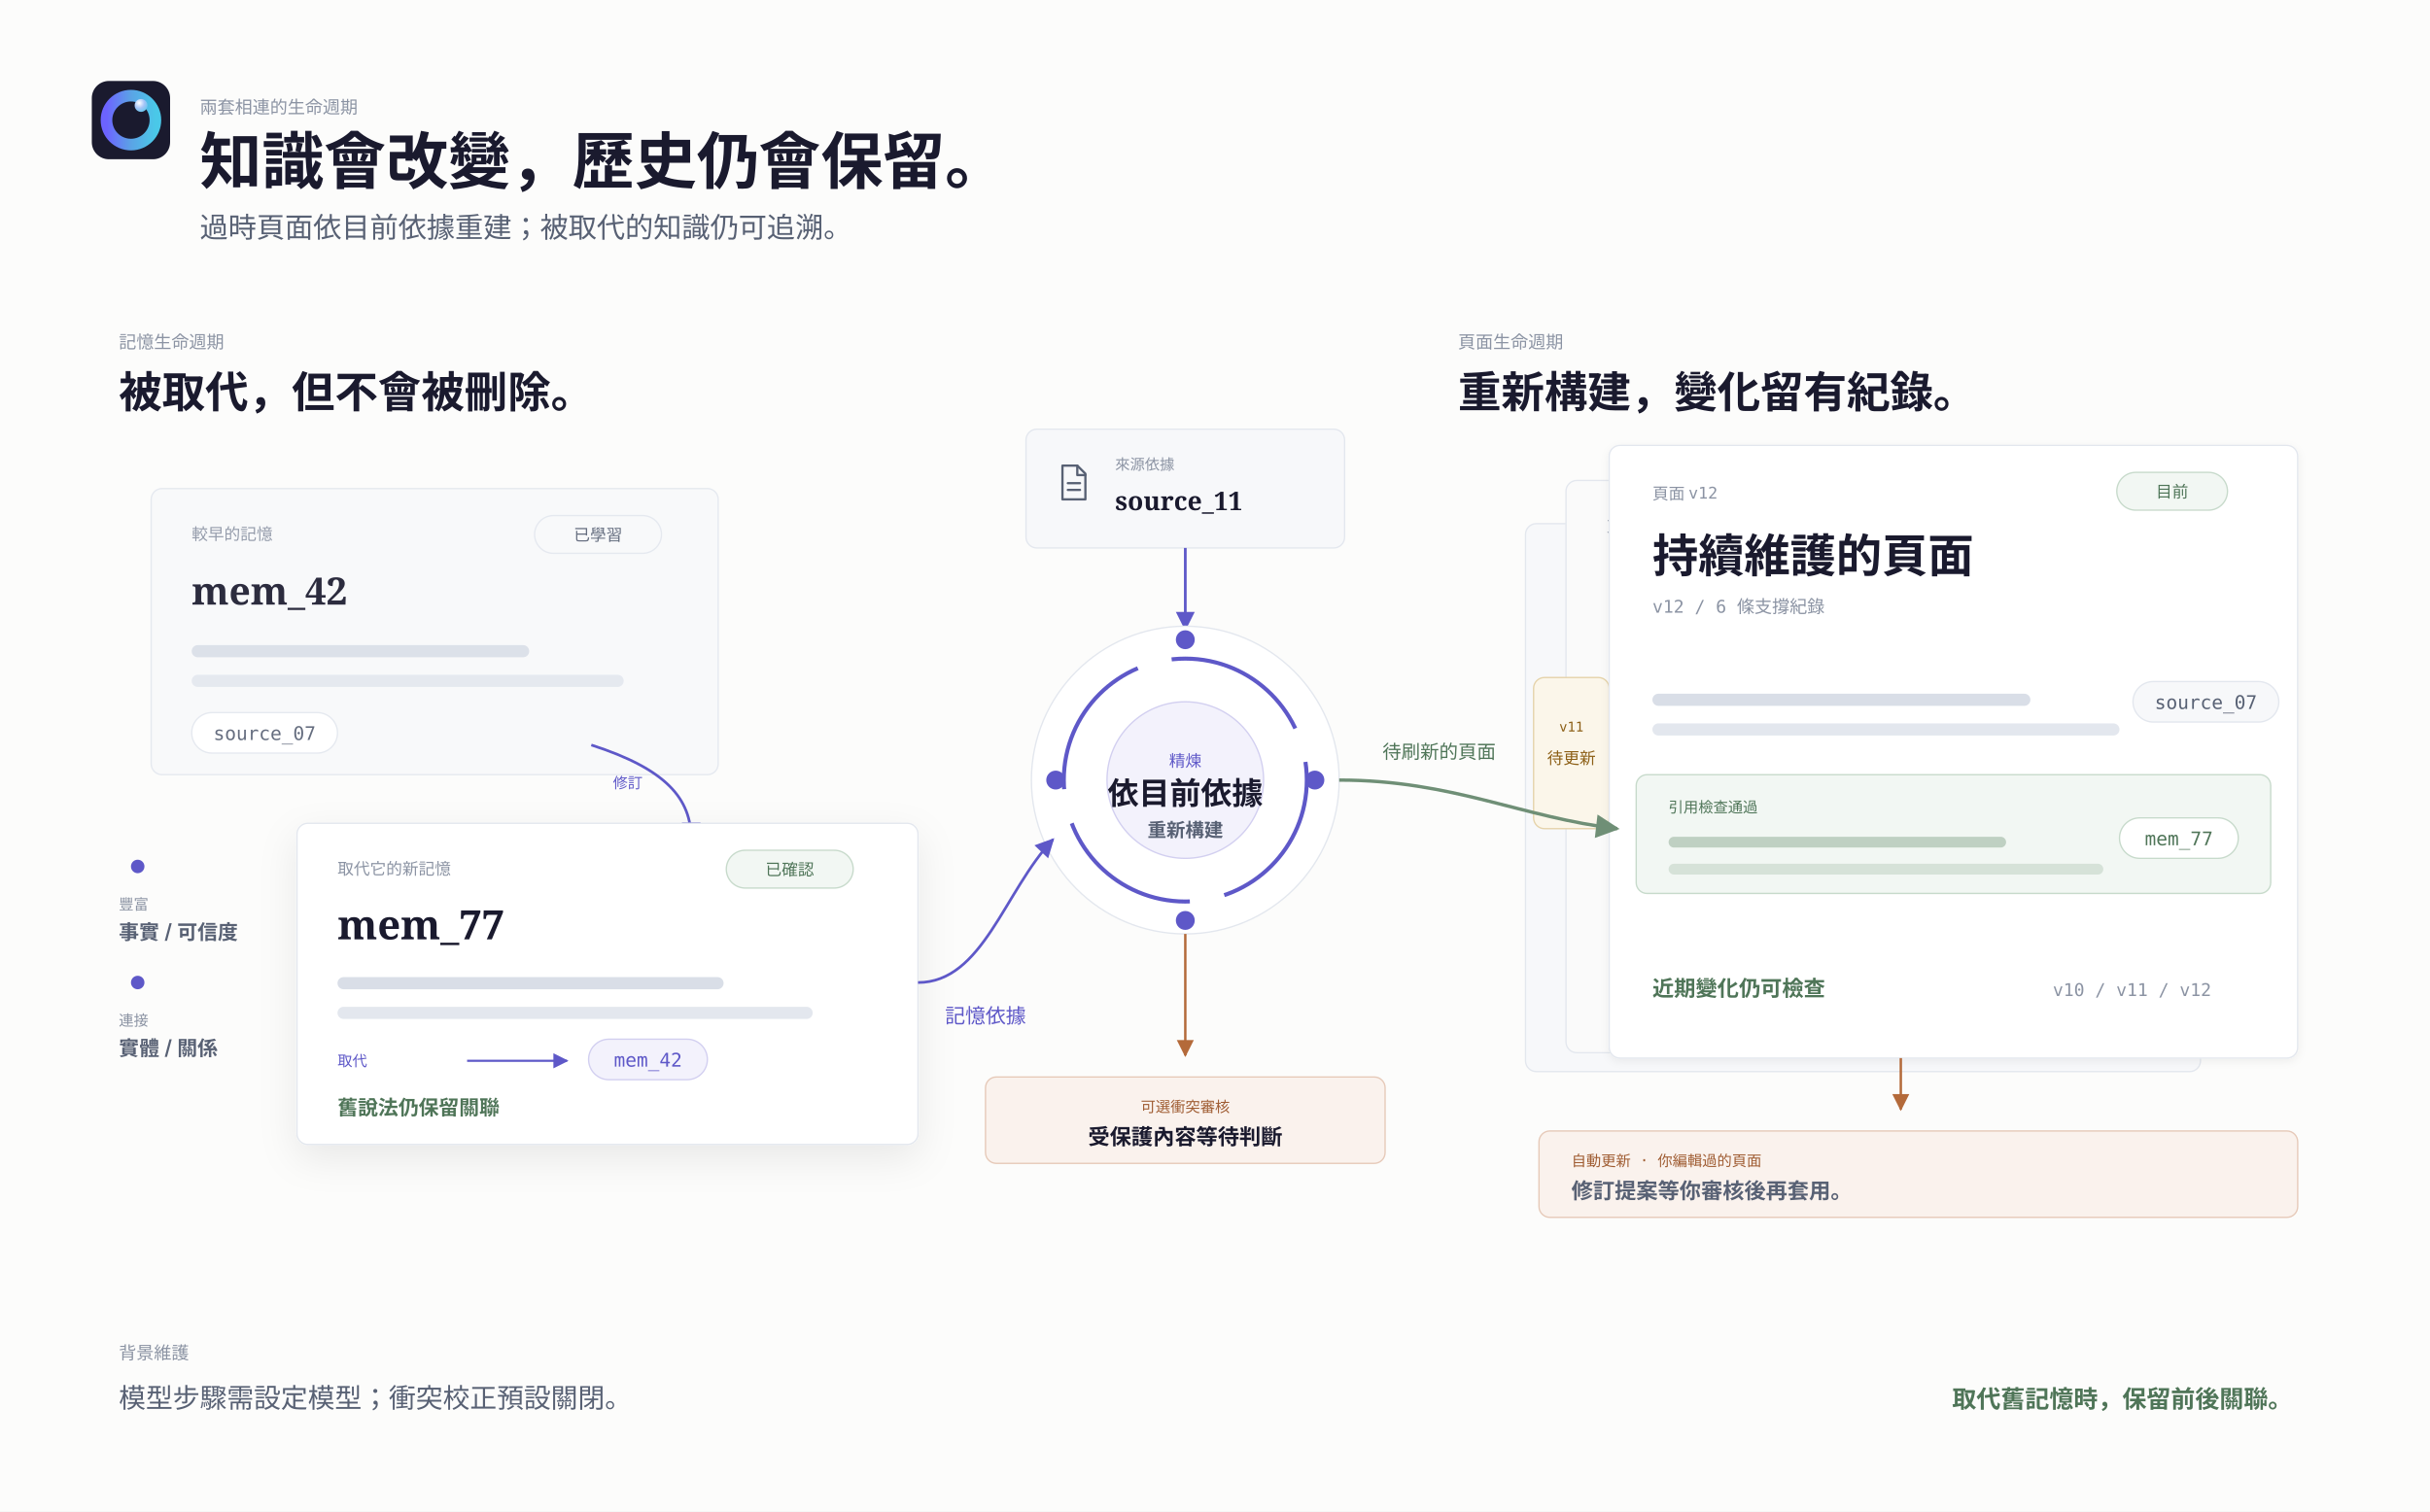
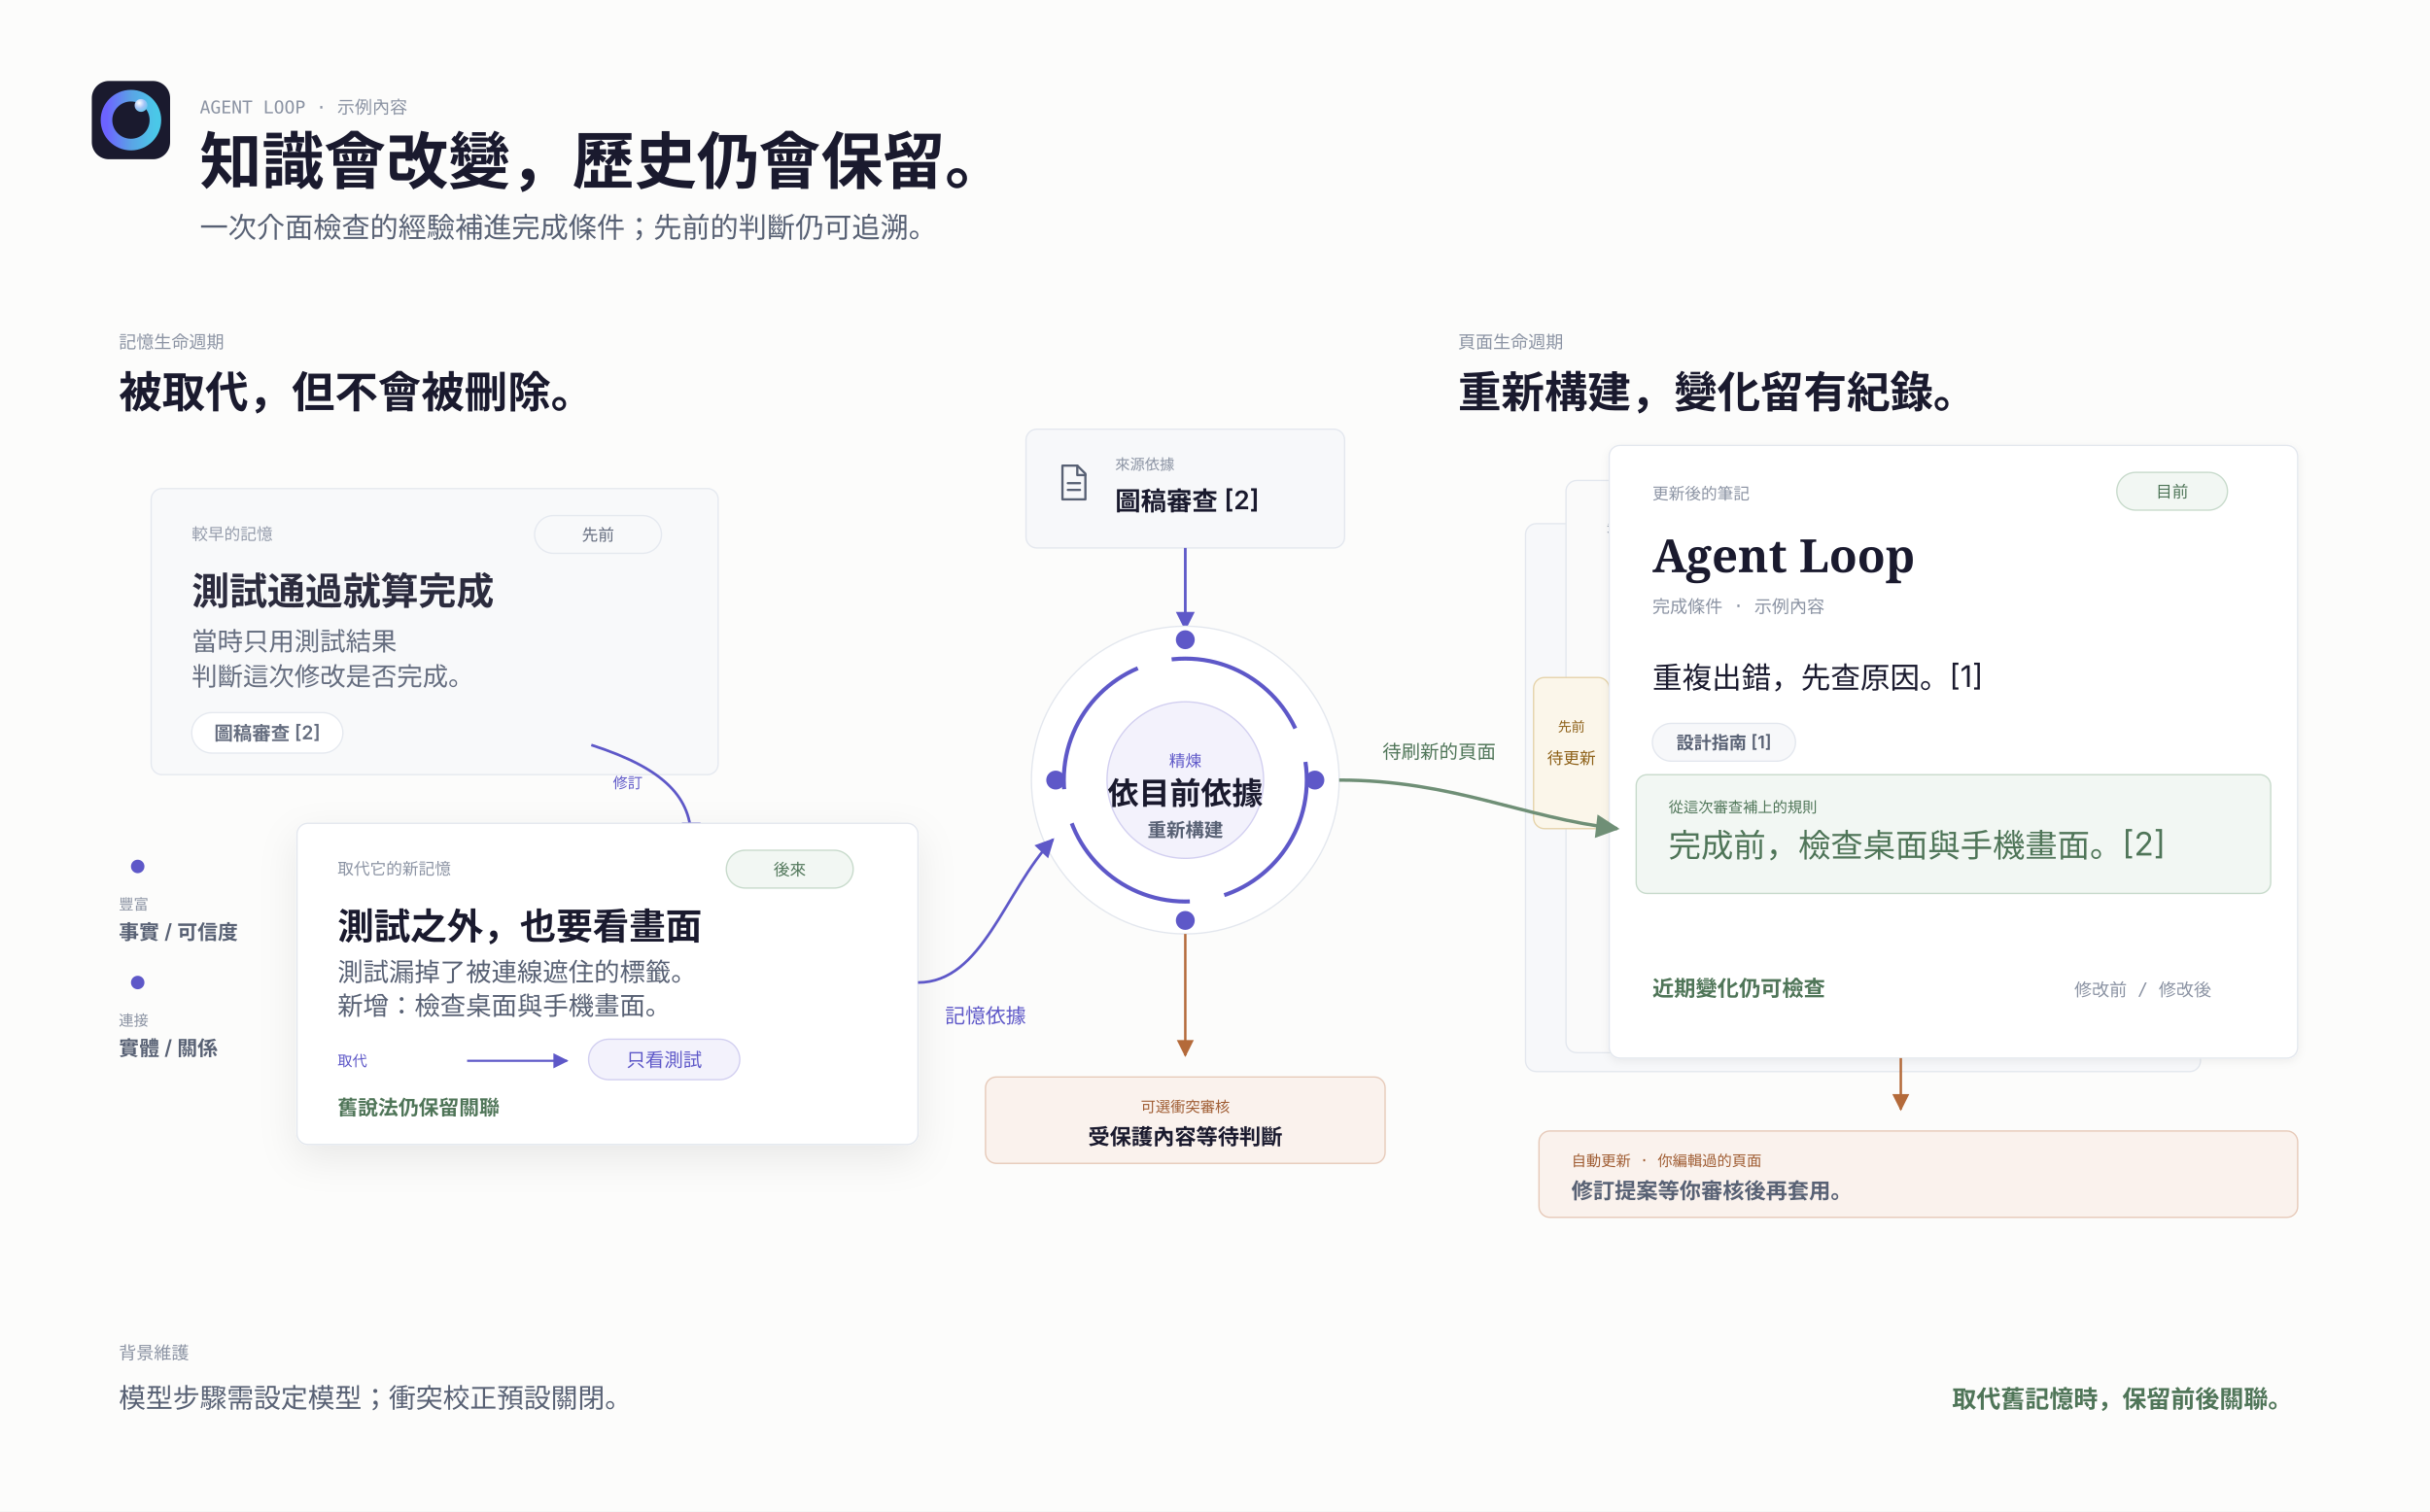
<svg xmlns="http://www.w3.org/2000/svg" width="1800" height="1120" viewBox="0 0 1800 1120" role="img" aria-labelledby="title desc">
  <style>text { font-kerning: normal; }</style>
  <rect width="1800" height="1120" fill="#FCFCFB" />
  <g transform="translate(68 60) scale(0.1132812)">
    <rect width="512" height="512" rx="112" fill="#1A1A2E" />
    <circle cx="256" cy="256" r="160" fill="none" stroke="url(#lifecycle-zh-Hant-desktop-ring)" stroke-width="76" />
    <circle cx="322" cy="160" r="42" fill="url(#lifecycle-zh-Hant-desktop-orb)" />
  </g>
  <g data-fit-region="lifecycle-zh-Hant-desktop-heading" data-fit-x="148" data-fit-y="56" data-fit-width="1578" data-fit-height="130" data-check-overlap="false">
-     <text x="148" y="84" font-family="'JetBrains Mono', monospace" font-size="13" font-weight="500" fill="#8B93A3" text-anchor="start">兩套相連的生命週期</text>
+     <text x="148" y="84" font-family="'JetBrains Mono', monospace" font-size="13" font-weight="500" fill="#8B93A3" text-anchor="start">AGENT LOOP · 示例內容</text>
    <text x="148" y="136" font-family="'Fraunces', Georgia, serif" font-size="46" font-weight="600" fill="#1A1A2E" text-anchor="start">知識會改變，歷史仍會保留。</text>
-     <text x="148" y="176" font-family="'Instrument Sans', -apple-system, sans-serif" font-size="21" font-weight="400" fill="#586174" text-anchor="start">過時頁面依目前依據重建；被取代的知識仍可追溯。</text>
+     <text x="148" y="176" font-family="'Instrument Sans', -apple-system, sans-serif" font-size="21" font-weight="400" fill="#586174" text-anchor="start">一次介面檢查的經驗補進完成條件；先前的判斷仍可追溯。</text>
  </g>
  <g data-fit-region="lifecycle-zh-Hant-desktop-memory-object" data-fit-x="70" data-fit-y="236" data-fit-width="640" data-fit-height="670" data-check-overlap="false">
    <text x="88" y="258" font-family="'JetBrains Mono', monospace" font-size="13" font-weight="500" fill="#8B93A3" text-anchor="start">記憶生命週期</text>
    <text x="88" y="302" font-family="'Fraunces', Georgia, serif" font-size="32" font-weight="600" fill="#1A1A2E" text-anchor="start">被取代，但不會被刪除。</text>
    <g opacity="0.92">
      <rect x="112" y="362" width="420" height="212" rx="8" fill="#F7F8FA" stroke="#E3E7EE" />
      <text x="142" y="400" font-family="'JetBrains Mono', monospace" font-size="12" font-weight="500" fill="#8B93A3" text-anchor="start">較早的記憶</text>
      <g>
        <rect x="396" y="382" width="94" height="28" rx="14" fill="#F7F8FA" stroke="#E3E7EE" />
-         <text x="443" y="400.56" font-family="'JetBrains Mono', monospace" font-size="12" font-weight="500" fill="#586174" text-anchor="middle">已學習</text>
+         <text x="443" y="400.56" font-family="'JetBrains Mono', monospace" font-size="12" font-weight="500" fill="#586174" text-anchor="middle">先前</text>
      </g>
-       <text x="142" y="448" font-family="'Fraunces', Georgia, serif" font-size="28" font-weight="600" fill="#1A1A2E" text-anchor="start">mem_42</text>
-       <rect x="142" y="478" width="250" height="9" rx="4.5" fill="#D9DEE7" />
-       <rect x="142" y="500" width="320" height="9" rx="4.5" fill="#E3E7EE" />
+       <text x="142" y="448" font-family="'Fraunces', Georgia, serif" font-size="28" font-weight="600" fill="#1A1A2E" text-anchor="start">測試通過就算完成</text>
+       <text x="142" y="482" font-family="'Instrument Sans', -apple-system, sans-serif" font-size="19" font-weight="400" fill="#586174" text-anchor="start">當時只用測試結果</text>
+       <text x="142" y="508" font-family="'Instrument Sans', -apple-system, sans-serif" font-size="19" font-weight="400" fill="#586174" text-anchor="start">判斷這次修改是否完成。</text>
      <g>
-         <rect x="142" y="528" width="108" height="30" rx="15" fill="#FFFFFF" stroke="#E3E7EE" />
-         <text x="196" y="548.32" font-family="'JetBrains Mono', monospace" font-size="14" font-weight="500" fill="#586174" text-anchor="middle">source_07</text>
+         <rect x="142" y="528" width="112" height="30" rx="15" fill="#FFFFFF" stroke="#E3E7EE" />
+         <text x="198" y="548.32" font-family="'Instrument Sans', -apple-system, sans-serif" font-size="14" font-weight="600" fill="#586174" text-anchor="middle">圖稿審查 [2]</text>
      </g>
    </g>
    <path d="M438 552 C494 570 512 592 512 622" fill="none" stroke="#5E58C8" stroke-width="2" marker-end="url(#lifecycle-zh-Hant-desktop-arrow)" />
    <text x="454" y="584" font-family="'JetBrains Mono', monospace" font-size="11" font-weight="500" fill="#5E58C8" text-anchor="start">修訂</text>
    <g filter="url(#lifecycle-zh-Hant-desktop-card-shadow)">
      <rect x="220" y="610" width="460" height="238" rx="8" fill="#FFFFFF" stroke="#E3E7EE" />
    </g>
    <text x="250" y="648" font-family="'JetBrains Mono', monospace" font-size="12" font-weight="500" fill="#8B93A3" text-anchor="start">取代它的新記憶</text>
    <g>
      <rect x="538" y="630" width="94" height="28" rx="14" fill="#F2F7F3" stroke="#C7DACB" />
-       <text x="585" y="648.56" font-family="'JetBrains Mono', monospace" font-size="12" font-weight="500" fill="#4F7558" text-anchor="middle">已確認</text>
+       <text x="585" y="648.56" font-family="'JetBrains Mono', monospace" font-size="12" font-weight="500" fill="#4F7558" text-anchor="middle">後來</text>
    </g>
-     <text x="250" y="696" font-family="'Fraunces', Georgia, serif" font-size="30" font-weight="600" fill="#1A1A2E" text-anchor="start">mem_77</text>
-     <rect x="250" y="724" width="286" height="9" rx="4.5" fill="#D9DEE7" />
-     <rect x="250" y="746" width="352" height="9" rx="4.5" fill="#E3E7EE" />
+     <text x="250" y="696" font-family="'Fraunces', Georgia, serif" font-size="27" font-weight="600" fill="#1A1A2E" text-anchor="start">測試之外，也要看畫面</text>
+     <text x="250" y="727" font-family="'Instrument Sans', -apple-system, sans-serif" font-size="19" font-weight="400" fill="#586174" text-anchor="start">測試漏掉了被連線遮住的標籤。</text>
+     <text x="250" y="752" font-family="'Instrument Sans', -apple-system, sans-serif" font-size="19" font-weight="400" fill="#586174" text-anchor="start">新增：檢查桌面與手機畫面。</text>
    <text x="250" y="790" font-family="'JetBrains Mono', monospace" font-size="11" font-weight="500" fill="#5E58C8" text-anchor="start">取代</text>
    <path d="M346 786 H420" stroke="#5E58C8" stroke-width="1.6" marker-end="url(#lifecycle-zh-Hant-desktop-arrow)" />
    <g>
-       <rect x="436" y="770" width="88" height="30" rx="15" fill="#F3F2FC" stroke="#D2CFF0" />
-       <text x="480" y="790.32" font-family="'JetBrains Mono', monospace" font-size="14" font-weight="500" fill="#5E58C8" text-anchor="middle">mem_42</text>
+       <rect x="436" y="770" width="112" height="30" rx="15" fill="#F3F2FC" stroke="#D2CFF0" />
+       <text x="492" y="790.32" font-family="'JetBrains Mono', monospace" font-size="14" font-weight="500" fill="#5E58C8" text-anchor="middle">只看測試</text>
    </g>
    <text x="250" y="826" font-family="'Instrument Sans', -apple-system, sans-serif" font-size="15" font-weight="600" fill="#4F7558" text-anchor="start">舊說法仍保留關聯</text>
    <circle cx="102" cy="642" r="5" fill="#5E58C8" />
    <text x="88" y="674" font-family="'JetBrains Mono', monospace" font-size="11" font-weight="500" fill="#8B93A3" text-anchor="start">豐富</text>
    <text x="88" y="696" font-family="'Instrument Sans', -apple-system, sans-serif" font-size="15" font-weight="600" fill="#586174" text-anchor="start">事實 / 可信度</text>
    <circle cx="102" cy="728" r="5" fill="#5E58C8" />
    <text x="88" y="760" font-family="'JetBrains Mono', monospace" font-size="11" font-weight="500" fill="#8B93A3" text-anchor="start">連接</text>
    <text x="88" y="782" font-family="'Instrument Sans', -apple-system, sans-serif" font-size="15" font-weight="600" fill="#586174" text-anchor="start">實體 / 關係</text>
  </g>
  <g data-fit-region="lifecycle-zh-Hant-desktop-refinery" data-fit-x="698" data-fit-y="260" data-fit-width="360" data-fit-height="610" data-check-overlap="false">
    <rect x="760" y="318" width="236" height="88" rx="8" fill="#F7F8FA" stroke="#E3E7EE" />
    <g fill="none" stroke="#586174" stroke-width="1.7" stroke-linecap="round" stroke-linejoin="round">
      <path d="M787 345h11l6 6v19H787z" />
      <path d="M798 345v7h6" />
      <path d="M791 358h9M791 363h9" />
    </g>
    <text x="826" y="348" font-family="'JetBrains Mono', monospace" font-size="11" font-weight="500" fill="#8B93A3" text-anchor="start">來源依據</text>
-     <text x="826" y="378" font-family="'Fraunces', Georgia, serif" font-size="19" font-weight="600" fill="#1A1A2E" text-anchor="start">source_11</text>
+     <text x="826" y="378" font-family="'Instrument Sans', -apple-system, sans-serif" font-size="19" font-weight="600" fill="#1A1A2E" text-anchor="start">圖稿審查 [2]</text>
    <path d="M878 406 V466" fill="none" stroke="#5E58C8" stroke-width="2" marker-end="url(#lifecycle-zh-Hant-desktop-arrow)" />
    <circle cx="878" cy="578" r="114" fill="#FFFFFF" stroke="#E3E7EE" />
    <circle cx="878" cy="578" r="90" fill="none" stroke="#5E58C8" stroke-width="3" stroke-dasharray="112 26" />
    <circle cx="878" cy="578" r="58" fill="#F3F2FC" stroke="#D2CFF0" />
    <text x="878" y="568" font-family="'JetBrains Mono', monospace" font-size="12" font-weight="500" fill="#5E58C8" text-anchor="middle">精煉</text>
    <text x="878" y="596" font-family="'Fraunces', Georgia, serif" font-size="23" font-weight="600" fill="#1A1A2E" text-anchor="middle">依目前依據</text>
    <text x="878" y="620" font-family="'Instrument Sans', -apple-system, sans-serif" font-size="14" font-weight="600" fill="#586174" text-anchor="middle">重新構建</text>
    <circle cx="878" cy="474" r="7" fill="#5E58C8" />
    <circle cx="974" cy="578" r="7" fill="#5E58C8" />
    <circle cx="878" cy="682" r="7" fill="#5E58C8" />
    <circle cx="782" cy="578" r="7" fill="#5E58C8" />
    <path d="M680 728 C728 728 744 660 780 622" fill="none" stroke="#5E58C8" stroke-width="2" marker-end="url(#lifecycle-zh-Hant-desktop-arrow)" />
    <text x="700" y="758" font-family="'JetBrains Mono', monospace" font-size="15" font-weight="500" fill="#5E58C8" text-anchor="start">記憶依據</text>
    <path d="M878 692 V782" fill="none" stroke="#B46A3A" stroke-width="1.8" marker-end="url(#lifecycle-zh-Hant-desktop-warm-arrow)" />
    <rect x="730" y="798" width="296" height="64" rx="8" fill="#FAF2ED" stroke="#E6C9B8" />
    <text x="878" y="824" font-family="'JetBrains Mono', monospace" font-size="11" font-weight="500" fill="#9F5C32" text-anchor="middle">可選衝突審核</text>
    <text x="878" y="848" font-family="'Fraunces', Georgia, serif" font-size="16" font-weight="600" fill="#1A1A2E" text-anchor="middle">受保護內容等待判斷</text>
  </g>
  <g data-fit-region="lifecycle-zh-Hant-desktop-page-object" data-fit-x="1044" data-fit-y="236" data-fit-width="686" data-fit-height="680" data-check-overlap="false">
    <text x="1080" y="258" font-family="'JetBrains Mono', monospace" font-size="13" font-weight="500" fill="#8B93A3" text-anchor="start">頁面生命週期</text>
    <text x="1080" y="302" font-family="'Fraunces', Georgia, serif" font-size="32" font-weight="600" fill="#1A1A2E" text-anchor="start">重新構建，變化留有紀錄。</text>
    <rect x="1130" y="388" width="500" height="406" rx="8" fill="#F7F8FA" stroke="#E3E7EE" />
    <rect x="1160" y="356" width="500" height="424" rx="8" fill="#FAFAFA" stroke="#E3E7EE" />
-     <text x="1190" y="394" font-family="'JetBrains Mono', monospace" font-size="11" font-weight="500" fill="#8B93A3" text-anchor="start">頁面 v11</text>
+     <text x="1190" y="394" font-family="'JetBrains Mono', monospace" font-size="11" font-weight="500" fill="#8B93A3" text-anchor="start">先前</text>
    <rect x="1136" y="502" width="56" height="112" rx="8" fill="#FBF6EA" stroke="#E5D3AA" />
-     <text x="1164" y="542" font-family="'JetBrains Mono', monospace" font-size="10" font-weight="500" fill="#8C5F16" text-anchor="middle">v11</text>
+     <text x="1164" y="542" font-family="'JetBrains Mono', monospace" font-size="10" font-weight="500" fill="#8C5F16" text-anchor="middle">先前</text>
    <text x="1164" y="566" font-family="'JetBrains Mono', monospace" font-size="12" font-weight="500" fill="#8C5F16" text-anchor="middle">待更新</text>
    <g filter="url(#lifecycle-zh-Hant-desktop-page-shadow)">
      <rect x="1192" y="330" width="510" height="454" rx="8" fill="#FFFFFF" stroke="#E3E7EE" />
    </g>
-     <text x="1224" y="370" font-family="'JetBrains Mono', monospace" font-size="12" font-weight="500" fill="#8B93A3" text-anchor="start">頁面 v12</text>
+     <text x="1224" y="370" font-family="'JetBrains Mono', monospace" font-size="12" font-weight="500" fill="#8B93A3" text-anchor="start">更新後的筆記</text>
    <g>
      <rect x="1568" y="350" width="82" height="28" rx="14" fill="#F2F7F3" stroke="#C7DACB" />
      <text x="1609" y="368.56" font-family="'JetBrains Mono', monospace" font-size="12" font-weight="500" fill="#4F7558" text-anchor="middle">目前</text>
    </g>
-     <text x="1224" y="424" font-family="'Fraunces', Georgia, serif" font-size="34" font-weight="600" fill="#1A1A2E" text-anchor="start">持續維護的頁面</text>
-     <text x="1224" y="454" font-family="'JetBrains Mono', monospace" font-size="13" font-weight="500" fill="#8B93A3" text-anchor="start">v12 / 6 條支撐紀錄</text>
-     <rect x="1224" y="514" width="280" height="9" rx="4.5" fill="#D9DEE7" />
-     <rect x="1224" y="536" width="346" height="9" rx="4.5" fill="#E3E7EE" />
+     <text x="1224" y="424" font-family="'Fraunces', Georgia, serif" font-size="34" font-weight="600" fill="#1A1A2E" text-anchor="start">Agent Loop</text>
+     <text x="1224" y="454" font-family="'JetBrains Mono', monospace" font-size="13" font-weight="500" fill="#8B93A3" text-anchor="start">完成條件 · 示例內容</text>
+     <text x="1224" y="510" font-family="'Instrument Sans', -apple-system, sans-serif" font-size="22" font-weight="400" fill="#1A1A2E" text-anchor="start">重複出錯，先查原因。[1]</text>
    <g>
-       <rect x="1580" y="505" width="108" height="30" rx="15" fill="#F7F8FA" stroke="#E3E7EE" />
-       <text x="1634" y="525.32" font-family="'JetBrains Mono', monospace" font-size="14" font-weight="500" fill="#586174" text-anchor="middle">source_07</text>
+       <rect x="1224" y="536" width="106" height="28" rx="14" fill="#F7F8FA" stroke="#E3E7EE" />
+       <text x="1277" y="554.94" font-family="'Instrument Sans', -apple-system, sans-serif" font-size="13" font-weight="600" fill="#586174" text-anchor="middle">設計指南 [1]</text>
    </g>
    <rect x="1212" y="574" width="470" height="88" rx="8" fill="#F2F7F3" stroke="#C7DACB" />
-     <text x="1236" y="602" font-family="'JetBrains Mono', monospace" font-size="11" font-weight="500" fill="#4F7558" text-anchor="start">引用檢查通過</text>
-     <rect x="1236" y="620" width="250" height="8" rx="4" fill="#BFD0C2" />
-     <rect x="1236" y="640" width="322" height="8" rx="4" fill="#D6E2D8" />
-     <g>
-       <rect x="1570" y="606" width="88" height="30" rx="15" fill="#FFFFFF" stroke="#C7DACB" />
-       <text x="1614" y="626.32" font-family="'JetBrains Mono', monospace" font-size="14" font-weight="500" fill="#4F7558" text-anchor="middle">mem_77</text>
-     </g>
+     <text x="1236" y="602" font-family="'JetBrains Mono', monospace" font-size="11" font-weight="500" fill="#4F7558" text-anchor="start">從這次審查補上的規則</text>
+     <text x="1236" y="635" font-family="'Instrument Sans', -apple-system, sans-serif" font-size="24" font-weight="400" fill="#4F7558" text-anchor="start">完成前，檢查桌面與手機畫面。[2]</text>
    <text x="1224" y="738" font-family="'Instrument Sans', -apple-system, sans-serif" font-size="16" font-weight="600" fill="#4F7558" text-anchor="start">近期變化仍可檢查</text>
-     <text x="1638" y="738" font-family="'JetBrains Mono', monospace" font-size="13" font-weight="500" fill="#8B93A3" text-anchor="end">v10 / v11 / v12</text>
+     <text x="1638" y="738" font-family="'JetBrains Mono', monospace" font-size="13" font-weight="500" fill="#8B93A3" text-anchor="end">修改前 / 修改後</text>
    <path d="M1408 784 V822" fill="none" stroke="#B46A3A" stroke-width="1.8" marker-end="url(#lifecycle-zh-Hant-desktop-warm-arrow)" />
    <rect x="1140" y="838" width="562" height="64" rx="8" fill="#FAF2ED" stroke="#E6C9B8" />
    <text x="1164" y="864" font-family="'JetBrains Mono', monospace" font-size="11" font-weight="500" fill="#9F5C32" text-anchor="start">自動更新 · 你編輯過的頁面</text>
    <text x="1164" y="888" font-family="'Instrument Sans', -apple-system, sans-serif" font-size="16" font-weight="600" fill="#586174" text-anchor="start">修訂提案等你審核後再套用。</text>
  </g>
  <path d="M992 578 C1076 578 1128 606 1198 614" fill="none" stroke="#6F8F76" stroke-width="2.5" marker-end="url(#lifecycle-zh-Hant-desktop-sage-arrow)" />
  <text x="1066" y="562" font-family="'JetBrains Mono', monospace" font-size="14" font-weight="500" fill="#4F7558" text-anchor="middle">待刷新的頁面</text>
  <g data-fit-region="lifecycle-zh-Hant-desktop-footer" data-fit-x="74" data-fit-y="966" data-fit-width="1652" data-fit-height="106" data-check-overlap="false">
    <text x="88" y="1007" font-family="'JetBrains Mono', monospace" font-size="13" font-weight="500" fill="#8B93A3" text-anchor="start">背景維護</text>
    <text x="88" y="1043" font-family="'Instrument Sans', -apple-system, sans-serif" font-size="20" font-weight="400" fill="#586174" text-anchor="start">模型步驟需設定模型；衝突校正預設關閉。</text>
    <text x="1698" y="1043" font-family="'Fraunces', Georgia, serif" font-size="18" font-weight="600" fill="#4F7558" text-anchor="end">取代舊記憶時，保留前後關聯。</text>
  </g>
  <defs>
    <linearGradient id="lifecycle-zh-Hant-desktop-ring" x1="96" y1="256" x2="416" y2="256" gradientUnits="userSpaceOnUse">
      <stop stop-color="#6C63FF" />
      <stop offset="0.5" stop-color="#5BA3E6" />
      <stop offset="1" stop-color="#4AC8E8" />
    </linearGradient>
    <radialGradient id="lifecycle-zh-Hant-desktop-orb" cx="0" cy="0" r="1" gradientUnits="userSpaceOnUse" gradientTransform="translate(310 144) rotate(52.125) scale(76.0263)">
      <stop stop-color="#FFFFFF" />
      <stop offset="0.45" stop-color="#A5C4F7" />
      <stop offset="1" stop-color="#4AC8E8" />
    </radialGradient>
    <marker id="lifecycle-zh-Hant-desktop-arrow" viewBox="0 0 10 10" refX="9" refY="5" markerWidth="7" markerHeight="7" orient="auto-start-reverse">
      <path d="M0 0L10 5L0 10Z" fill="#5E58C8" />
    </marker>
    <marker id="lifecycle-zh-Hant-desktop-warm-arrow" viewBox="0 0 10 10" refX="9" refY="5" markerWidth="7" markerHeight="7" orient="auto-start-reverse">
      <path d="M0 0L10 5L0 10Z" fill="#B46A3A" />
    </marker>
    <marker id="lifecycle-zh-Hant-desktop-sage-arrow" viewBox="0 0 10 10" refX="9" refY="5" markerWidth="7" markerHeight="7" orient="auto-start-reverse">
      <path d="M0 0L10 5L0 10Z" fill="#6F8F76" />
    </marker>
    <filter id="lifecycle-zh-Hant-desktop-card-shadow" x="-20%" y="-20%" width="140%" height="150%">
      <feDropShadow dx="0" dy="10" stdDeviation="14" flood-color="#1A1A2E" flood-opacity="0.08" />
    </filter>
    <filter id="lifecycle-zh-Hant-desktop-page-shadow" x="-20%" y="-20%" width="140%" height="150%">
      <feDropShadow dx="0" dy="14" stdDeviation="18" flood-color="#1A1A2E" flood-opacity="0.10" />
      <feDropShadow dx="0" dy="2" stdDeviation="3" flood-color="#1A1A2E" flood-opacity="0.06" />
    </filter>
  </defs>
</svg>
